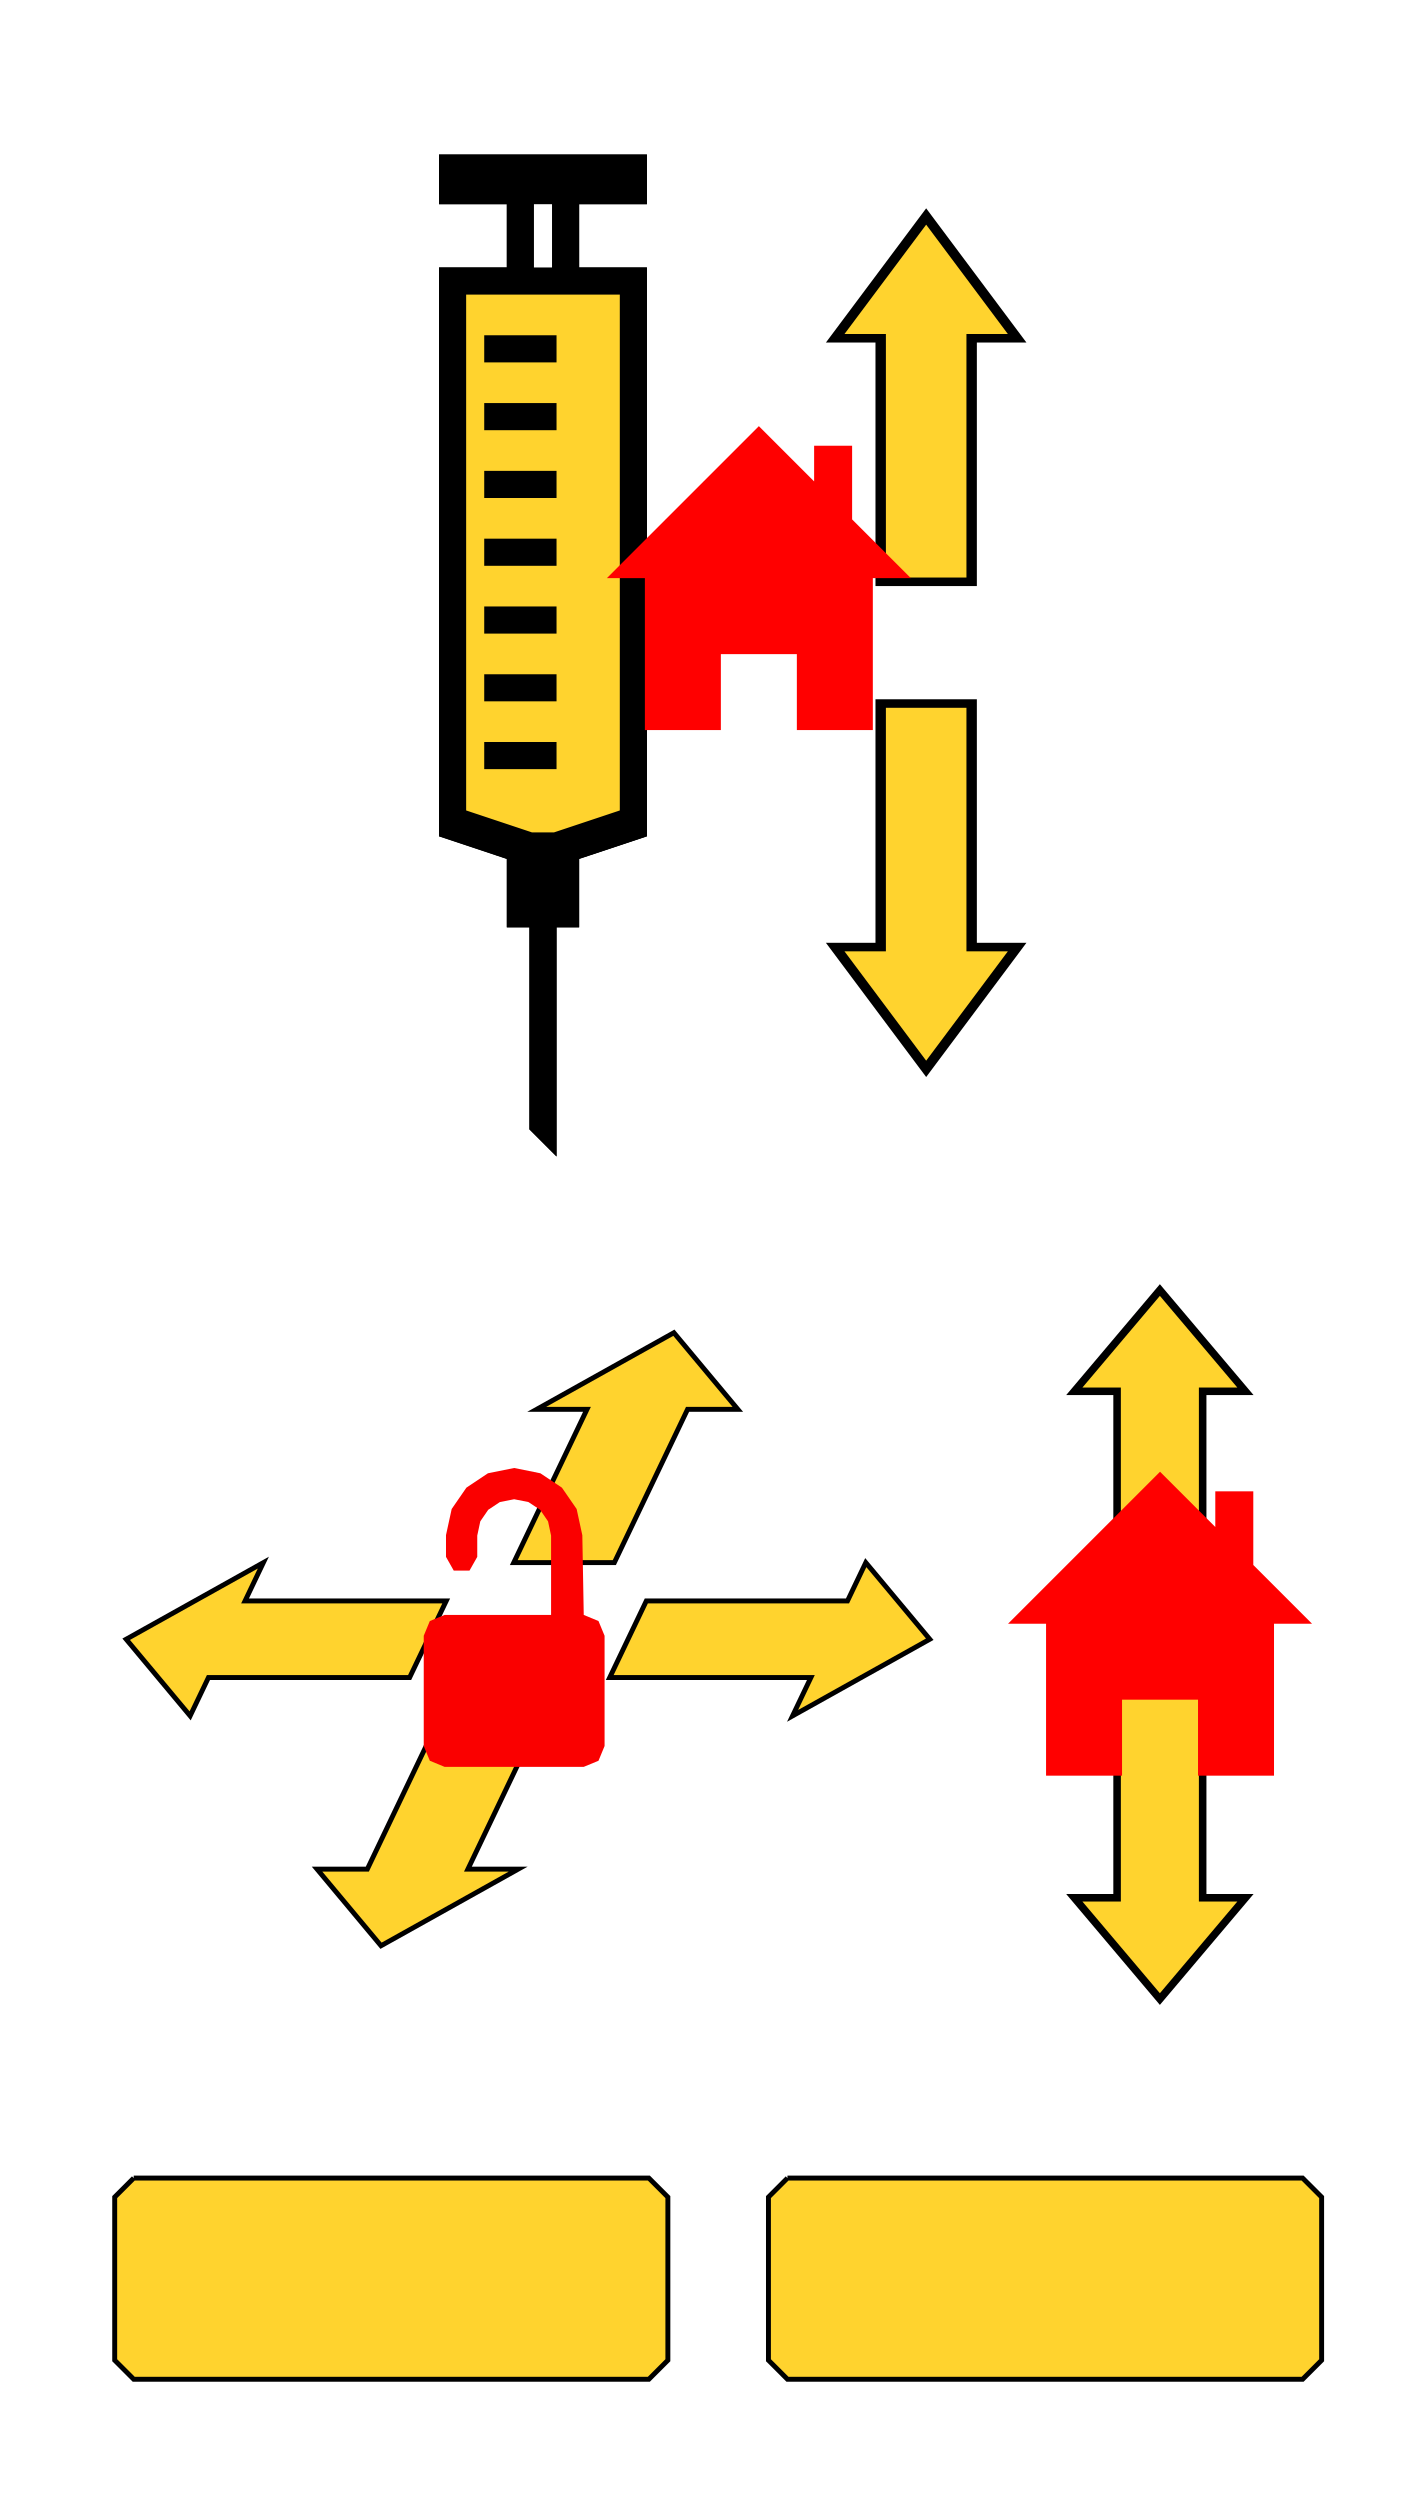
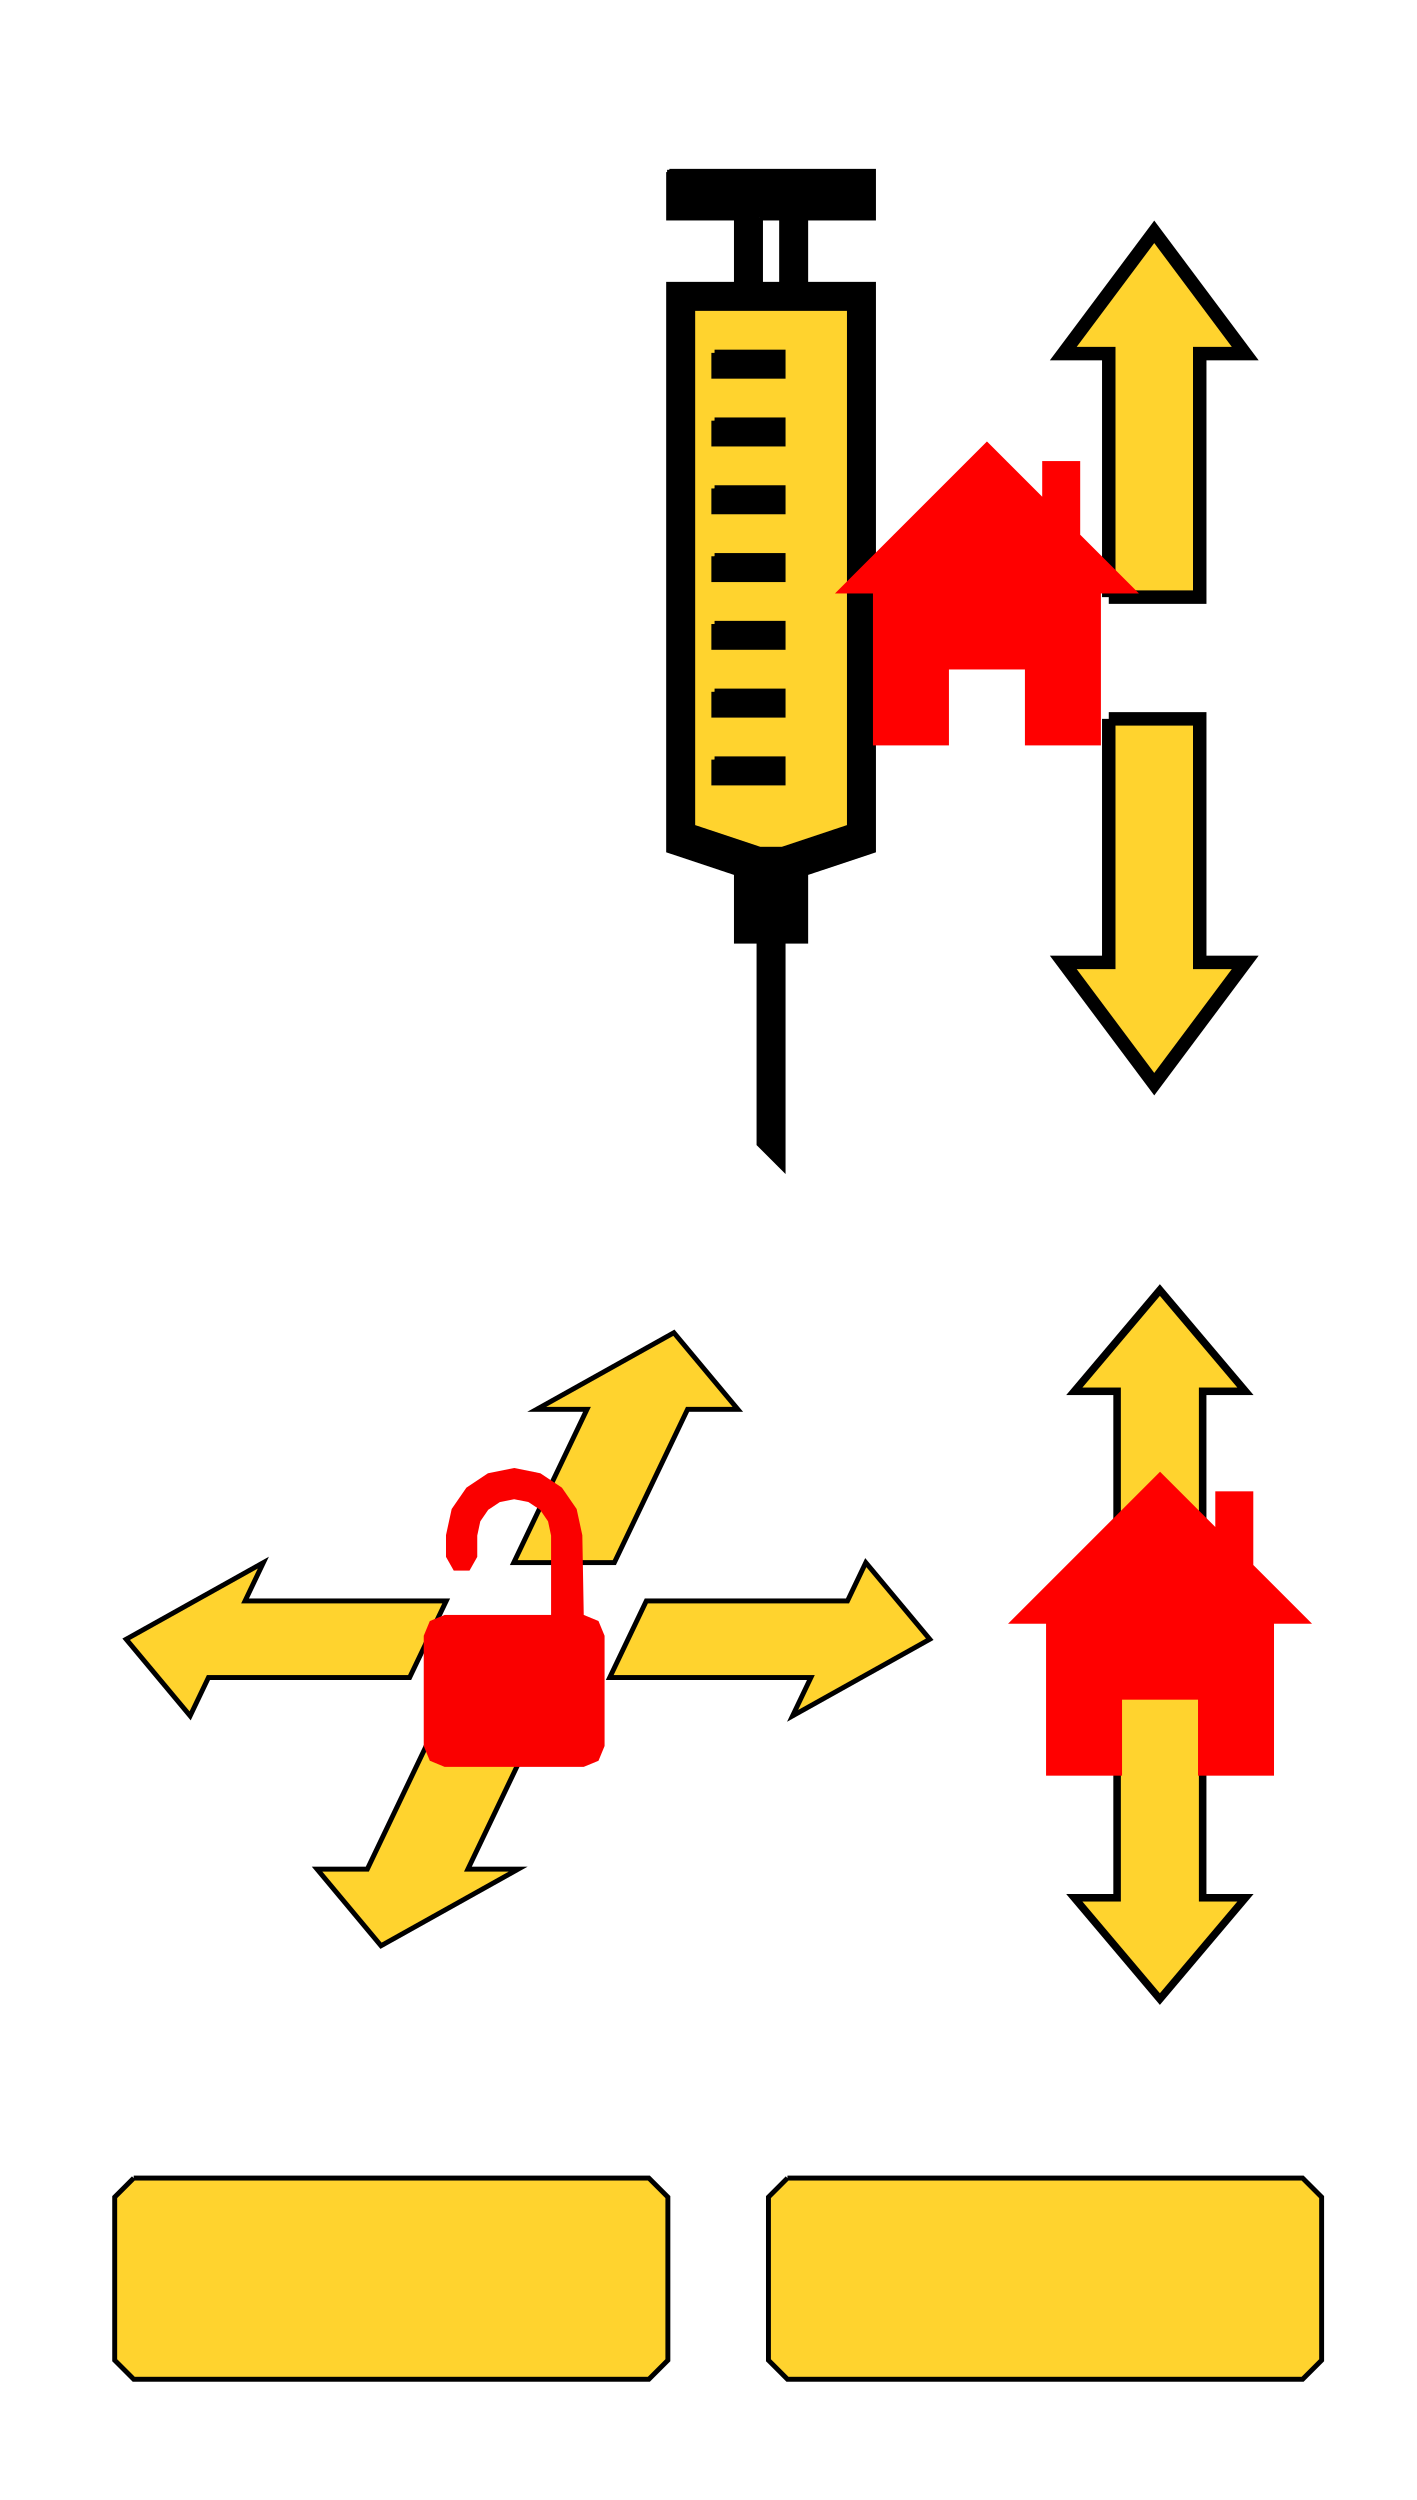
<svg xmlns="http://www.w3.org/2000/svg" xmlns:ns1="http://www.openswatchbook.org/uri/2009/osb" width="272" height="480" viewBox="0 0 272 480" version="1.1" id="svg8">
  <defs id="defs2">
-     <linearGradient id="linearGradient4768" ns1:paint="solid" gradientTransform="matrix(0.06522503,0,0,0.244485,199.0458,1306.356)">
-       <stop style="stop-color:#ffd32e;stop-opacity:1;" offset="0" id="stop4766" />
+     <linearGradient gradientTransform="matrix(0.06522503,0,0,0.244485,286.6275,1312.238)" ns1:paint="solid" id="linearGradient4768">
+       <stop id="stop4766" offset="0" style="stop-color:#ffd32e;stop-opacity:1;" />
    </linearGradient>
-     <linearGradient id="linearGradient4762" ns1:paint="solid" gradientTransform="matrix(9.1914415e-5,0,0,9.1914415e-5,-142.9871,120.3309)">
-       <stop style="stop-color:#000000;stop-opacity:1;" offset="0" id="stop4760" />
+     <linearGradient gradientTransform="matrix(9.1914415e-5,0,0,9.1914415e-5,-11.61456,129.1544)" ns1:paint="solid" id="linearGradient4762">
+       <stop id="stop4760" offset="0" style="stop-color:#000000;stop-opacity:1;" />
    </linearGradient>
  </defs>
-   <g id="layer4" style="display:inline">
-     <path id="syringe_fluid" d="m 87.604,157.667 13.372,4.332 h 6.114 l 13.593,-4.332 V 54.715 H 87.604 Z" style="fill:url(#linearGradient4768);stroke:url(#linearGradient4768);stroke-width:0.575px;stroke-linecap:butt;stroke-linejoin:miter;stroke-opacity:1" />
-     <path id="z_neg" d="m 214.48,325.477 h 16.431 v 38.896 h 8.216 l -16.431,19.448 -16.431,-19.448 h 8.216 v -38.896" style="display:inline;fill:url(#linearGradient4768);stroke:#000000;stroke-width:1.447;stroke-linecap:butt;stroke-linejoin:miter;stroke-miterlimit:4;stroke-dasharray:none;stroke-opacity:1" />
-     <path id="z_pos" d="m 214.48,306.029 h 16.431 V 267.133 h 8.216 l -16.431,-19.448 -16.431,19.448 h 8.216 v 38.896" style="display:inline;fill:url(#linearGradient4768);stroke:#000000;stroke-width:1.447;stroke-linecap:butt;stroke-linejoin:miter;stroke-miterlimit:4;stroke-dasharray:none;stroke-opacity:1" />
-     <path menu_btn="" id="menu_btn" d="m 151.192,418.194 h 98.912 l 3.649,3.649 v 31.323 l -3.649,3.649 h -98.912 l -3.649,-3.649 v -31.323 l 3.649,-3.649 v 0" style="display:inline;fill:url(#linearGradient4768);stroke:#000000;stroke-width:0.945;stroke-linecap:butt;stroke-linejoin:miter;stroke-miterlimit:4;stroke-dasharray:none;stroke-opacity:1" />
-     <path usb_btn="" id="usb_btn" d="m 25.671,418.194 h 98.911 l 3.649,3.649 v 31.323 l -3.649,3.649 H 25.671 l -3.649,-3.649 v -31.323 l 3.649,-3.649 v 0" style="display:inline;fill:url(#linearGradient4768);stroke:#000000;stroke-width:0.945;stroke-linecap:butt;stroke-linejoin:miter;stroke-miterlimit:4;stroke-dasharray:none;stroke-opacity:1" />
-     <path y_pos="path4514" id="y_neg" d="m 84.585,329.446 h 19.311 l -14.057,29.426 h 9.655 L 73.155,373.585 60.873,358.872 h 9.655 z" style="display:inline;fill:url(#linearGradient4768);stroke:#000000;stroke-width:0.945;stroke-linecap:butt;stroke-linejoin:miter;stroke-miterlimit:4;stroke-dasharray:none;stroke-opacity:1" />
-     <path id="y_pos" d="m 98.643,300.02 h 19.311 l 14.057,-29.426 h 9.655 l -12.282,-14.713 -26.34,14.713 h 9.655 z" style="display:inline;fill:url(#linearGradient4768);stroke:#000000;stroke-width:0.945;stroke-linecap:butt;stroke-linejoin:miter;stroke-miterlimit:4;stroke-dasharray:none;stroke-opacity:1" />
-     <path id="x_neg" d="M 85.673,307.377 78.644,322.09 H 40.022 l -3.514,7.357 -12.282,-14.713 26.34,-14.713 -3.514,7.357 z" style="display:inline;fill:url(#linearGradient4768);stroke:#000000;stroke-width:0.945;stroke-linecap:butt;stroke-linejoin:miter;stroke-miterlimit:4;stroke-dasharray:none;stroke-opacity:1" />
-     <path x_pos="" id="x_pos" d="m 124.095,307.377 -7.029,14.713 h 38.622 l -3.514,7.357 26.34,-14.713 -12.282,-14.713 -3.514,7.357 z" style="display:inline;fill:url(#linearGradient4768);stroke:#000000;stroke-width:0.945;stroke-linecap:butt;stroke-linejoin:miter;stroke-miterlimit:4;stroke-dasharray:none;stroke-opacity:1" />
-     <path d="m 93.405,142.904 v 4.339 h 13.016 v -4.339 z m 0,-13.016 v 4.339 h 13.016 v -4.339 z m 0,-13.016 v 4.339 h 13.016 v -4.339 z m 0,-13.016 v 4.339 h 13.016 v -4.339 z m 0,-13.016 v 4.339 h 13.016 v -4.339 z m 0,-13.016 v 4.339 h 13.016 v -4.339 z m 0,-13.016 v 4.339 h 13.016 v -4.339 z m -8.677,-34.709 v 8.677 H 97.743 V 51.792 H 84.727 V 160.259 l 13.016,4.339 v 13.016 h 4.339 v 39.048 l 4.339,4.339 v -43.387 h 4.339 v -13.016 l 13.016,-4.339 V 51.792 h -13.016 V 38.776 h 13.016 v -8.677 z m 17.355,8.677 h 4.339 v 13.016 h -4.339 z M 89.066,56.131 h 30.371 v 99.789 l -13.016,4.339 h -4.339 l -13.016,-4.339 z" style="display:inline;fill:url(#linearGradient4762);stroke:url(#linearGradient4762);stroke-width:0.868px;stroke-linecap:butt;stroke-linejoin:miter;stroke-opacity:1" id="syringe" />
-     <g transform="matrix(1.2196,0,0,0.998091,-35.0385,0.2355553)" id="g4520">
-       <path id="e_neg" d="m 167.375,111.681 h 14.32 V 64.833 h 7.16 L 174.535,41.409 160.215,64.833 h 7.16 z" style="display:inline;fill:url(#linearGradient4768);stroke:#000000;stroke-width:1.64;stroke-linecap:butt;stroke-linejoin:miter;stroke-miterlimit:4;stroke-dasharray:none;stroke-opacity:1" />
-       <path id="e_pos" d="m 167.375,135.105 h 14.32 v 46.848 h 7.16 l -14.32,23.424 -14.32,-23.424 h 7.16 z" style="display:inline;fill:url(#linearGradient4768);stroke:#000000;stroke-width:1.64;stroke-linecap:butt;stroke-linejoin:miter;stroke-miterlimit:4;stroke-dasharray:none;stroke-opacity:1" />
+   <g style="display:inline" id="layer4">
+     <path style="fill:url(#linearGradient4768);stroke:url(#linearGradient4768);stroke-width:0.575px;stroke-linecap:butt;stroke-linejoin:miter;stroke-opacity:1" d="m 131.395,160.608 13.372,4.332 h 6.114 l 13.593,-4.332 V 57.656 h -33.079 z" id="syringe_fluid" />
+     <path style="display:inline;fill:url(#linearGradient4768);stroke:#000000;stroke-width:1.447;stroke-linecap:butt;stroke-linejoin:miter;stroke-miterlimit:4;stroke-dasharray:none;stroke-opacity:1" d="m 214.48,325.477 h 16.431 v 38.896 h 8.216 l -16.431,19.448 -16.431,-19.448 h 8.216 v -38.896" id="z_neg" />
+     <path style="display:inline;fill:url(#linearGradient4768);stroke:#000000;stroke-width:1.447;stroke-linecap:butt;stroke-linejoin:miter;stroke-miterlimit:4;stroke-dasharray:none;stroke-opacity:1" d="m 214.48,306.029 h 16.431 V 267.133 h 8.216 l -16.431,-19.448 -16.431,19.448 h 8.216 v 38.896" id="z_pos" />
+     <path style="display:inline;fill:url(#linearGradient4768);stroke:#000000;stroke-width:0.945;stroke-linecap:butt;stroke-linejoin:miter;stroke-miterlimit:4;stroke-dasharray:none;stroke-opacity:1" d="m 151.192,418.194 h 98.912 l 3.649,3.649 v 31.323 l -3.649,3.649 h -98.912 l -3.649,-3.649 v -31.323 l 3.649,-3.649 v 0" id="menu_btn" menu_btn="" />
+     <path style="display:inline;fill:url(#linearGradient4768);stroke:#000000;stroke-width:0.945;stroke-linecap:butt;stroke-linejoin:miter;stroke-miterlimit:4;stroke-dasharray:none;stroke-opacity:1" d="m 25.671,418.194 h 98.911 l 3.649,3.649 v 31.323 l -3.649,3.649 H 25.671 l -3.649,-3.649 v -31.323 l 3.649,-3.649 v 0" id="usb_btn" usb_btn="" />
+     <path style="display:inline;fill:url(#linearGradient4768);stroke:#000000;stroke-width:0.945;stroke-linecap:butt;stroke-linejoin:miter;stroke-miterlimit:4;stroke-dasharray:none;stroke-opacity:1" d="m 84.585,329.446 h 19.311 l -14.057,29.426 h 9.655 L 73.155,373.585 60.873,358.872 h 9.655 z" id="y_neg" y_pos="path4514" />
+     <path style="display:inline;fill:url(#linearGradient4768);stroke:#000000;stroke-width:0.945;stroke-linecap:butt;stroke-linejoin:miter;stroke-miterlimit:4;stroke-dasharray:none;stroke-opacity:1" d="m 98.643,300.02 h 19.311 l 14.057,-29.426 h 9.655 l -12.282,-14.713 -26.34,14.713 h 9.655 z" id="y_pos" />
+     <path style="display:inline;fill:url(#linearGradient4768);stroke:#000000;stroke-width:0.945;stroke-linecap:butt;stroke-linejoin:miter;stroke-miterlimit:4;stroke-dasharray:none;stroke-opacity:1" d="M 85.673,307.377 78.644,322.09 H 40.022 l -3.514,7.357 -12.282,-14.713 26.34,-14.713 -3.514,7.357 z" id="x_neg" />
+     <path style="display:inline;fill:url(#linearGradient4768);stroke:#000000;stroke-width:0.945;stroke-linecap:butt;stroke-linejoin:miter;stroke-miterlimit:4;stroke-dasharray:none;stroke-opacity:1" d="m 124.095,307.377 -7.029,14.713 h 38.622 l -3.514,7.357 26.34,-14.713 -12.282,-14.713 -3.514,7.357 z" id="x_pos" x_pos="" />
+     <path id="syringe" style="display:inline;fill:url(#linearGradient4762);stroke:url(#linearGradient4762);stroke-width:1.227;stroke-linecap:butt;stroke-linejoin:miter;stroke-opacity:1" d="m 137.196,145.846 v 4.339 h 13.016 v -4.339 h -13.016 m 0,-13.016 v 4.339 h 13.016 v -4.339 h -13.016 m 0,-13.016 v 4.339 h 13.016 v -4.339 h -13.016 m 0,-13.016 v 4.339 h 13.016 v -4.339 h -13.016 m 0,-13.016 v 4.339 h 13.016 v -4.339 h -13.016 m 0,-13.016 v 4.339 h 13.016 v -4.339 h -13.016 m 0,-13.016 v 4.339 h 13.016 v -4.339 h -13.016 m -8.677,-34.709 v 8.677 h 13.016 v 13.016 h -13.016 V 163.2 l 13.016,4.339 v 13.016 h 4.339 v 39.048 l 4.339,4.339 v -43.387 h 4.339 v -13.016 l 13.016,-4.339 V 54.734 h -13.016 V 41.718 h 13.016 v -8.677 h -39.048 m 17.355,8.677 h 4.339 v 13.016 h -4.339 V 41.718 m -13.016,17.355 h 30.371 v 99.789 l -13.016,4.339 h -4.339 l -13.016,-4.339 V 59.072" />
+     <g id="g4520">
+       <path style="display:inline;fill:url(#linearGradient4768);stroke:#000000;stroke-width:2.584;stroke-linecap:butt;stroke-linejoin:miter;stroke-miterlimit:4;stroke-dasharray:none;stroke-opacity:1" d="m 212.883,114.644 h 17.465 V 67.886 h 8.732 L 221.616,44.507 204.151,67.886 h 8.732 v 46.758" id="e_neg" />
+       <path style="display:inline;fill:url(#linearGradient4768);stroke:#000000;stroke-width:2.584;stroke-linecap:butt;stroke-linejoin:miter;stroke-miterlimit:4;stroke-dasharray:none;stroke-opacity:1" d="m 212.883,138.024 h 17.465 v 46.758 h 8.732 l -17.465,23.379 -17.465,-23.379 h 8.732 v -46.758" id="e_pos" />
    </g>
-     <path id="syringe_outline" style="display:inline;fill:none;stroke:url(#linearGradient4762);stroke-width:0.868px;stroke-linecap:butt;stroke-linejoin:miter;stroke-opacity:1" d="m 84.727,30.099 v 8.677 H 97.743 V 51.792 H 84.727 V 160.259 l 13.016,4.339 v 13.016 h 4.339 v 39.048 l 4.339,4.339 v -43.387 h 4.339 v -13.016 l 13.016,-4.339 V 51.792 h -13.016 V 38.776 h 13.016 v -8.677 z" />
+     <path d="m 128.518,33.04 v 8.677 h 13.016 v 13.016 h -13.016 V 163.2 l 13.016,4.339 v 13.016 h 4.339 v 39.048 l 4.339,4.339 v -43.387 h 4.339 v -13.016 l 13.016,-4.339 V 54.734 h -13.016 V 41.718 h 13.016 v -8.677 z" style="display:inline;fill:none;stroke:url(#linearGradient4762);stroke-width:0.868px;stroke-linecap:butt;stroke-linejoin:miter;stroke-opacity:1" id="syringe_outline" />
    <g id="g860">
-       <path id="padlock" d="m 98.715,281.854 -5.03,1.016 -4.138,2.763 -2.825,4.096 -1.091,5.014 v 4.178 l 1.488,2.634 h 3.025 l 1.488,-2.634 v -4.084 l 0.584,-2.738 1.517,-2.216 2.238,-1.485 2.746,-0.544 2.747,0.543 2.24,1.485 1.519,2.217 0.584,2.739 v 15.232 H 85.358 l -2.831,1.169 -1.169,2.831 v 21.166 l 1.169,2.831 2.831,1.169 h 26.721 l 2.831,-1.169 1.169,-2.831 v -21.166 l -1.169,-2.831 -2.831,-1.169 -0.273,-15.303 -1.091,-5.038 -2.825,-4.096 -4.139,-2.763" style="color:#000000;font-style:normal;font-variant:normal;font-weight:normal;font-stretch:normal;font-size:medium;line-height:normal;font-family:sans-serif;font-variant-ligatures:normal;font-variant-position:normal;font-variant-caps:normal;font-variant-numeric:normal;font-variant-alternates:normal;font-feature-settings:normal;text-indent:0;text-align:start;text-decoration:none;text-decoration-line:none;text-decoration-style:solid;text-decoration-color:#000000;letter-spacing:normal;word-spacing:normal;text-transform:none;writing-mode:lr-tb;direction:ltr;text-orientation:mixed;dominant-baseline:auto;baseline-shift:baseline;text-anchor:start;white-space:normal;shape-padding:0;clip-rule:nonzero;display:inline;overflow:visible;visibility:visible;opacity:1;isolation:auto;mix-blend-mode:normal;color-interpolation:sRGB;color-interpolation-filters:linearRGB;solid-color:#000000;solid-opacity:1;vector-effect:none;fill:#fa0000;fill-opacity:1;fill-rule:nonzero;stroke:none;stroke-width:8.485;stroke-linecap:round;stroke-linejoin:miter;stroke-miterlimit:4;stroke-dasharray:none;stroke-dashoffset:0;stroke-opacity:1;color-rendering:auto;image-rendering:auto;shape-rendering:auto;text-rendering:auto;enable-background:accumulate" />
+       <path style="color:#000000;font-style:normal;font-variant:normal;font-weight:normal;font-stretch:normal;font-size:medium;line-height:normal;font-family:sans-serif;font-variant-ligatures:normal;font-variant-position:normal;font-variant-caps:normal;font-variant-numeric:normal;font-variant-alternates:normal;font-feature-settings:normal;text-indent:0;text-align:start;text-decoration:none;text-decoration-line:none;text-decoration-style:solid;text-decoration-color:#000000;letter-spacing:normal;word-spacing:normal;text-transform:none;writing-mode:lr-tb;direction:ltr;text-orientation:mixed;dominant-baseline:auto;baseline-shift:baseline;text-anchor:start;white-space:normal;shape-padding:0;clip-rule:nonzero;display:inline;overflow:visible;visibility:visible;opacity:1;isolation:auto;mix-blend-mode:normal;color-interpolation:sRGB;color-interpolation-filters:linearRGB;solid-color:#000000;solid-opacity:1;vector-effect:none;fill:#fa0000;fill-opacity:1;fill-rule:nonzero;stroke:none;stroke-width:8.485;stroke-linecap:round;stroke-linejoin:miter;stroke-miterlimit:4;stroke-dasharray:none;stroke-dashoffset:0;stroke-opacity:1;color-rendering:auto;image-rendering:auto;shape-rendering:auto;text-rendering:auto;enable-background:accumulate" d="m 98.715,281.854 -5.03,1.016 -4.138,2.763 -2.825,4.096 -1.091,5.014 v 4.178 l 1.488,2.634 h 3.025 l 1.488,-2.634 v -4.084 l 0.584,-2.738 1.517,-2.216 2.238,-1.485 2.746,-0.544 2.747,0.543 2.24,1.485 1.519,2.217 0.584,2.739 v 15.232 H 85.358 l -2.831,1.169 -1.169,2.831 v 21.166 l 1.169,2.831 2.831,1.169 h 26.721 l 2.831,-1.169 1.169,-2.831 v -21.166 l -1.169,-2.831 -2.831,-1.169 -0.273,-15.303 -1.091,-5.038 -2.825,-4.096 -4.139,-2.763" id="padlock" />
    </g>
-     <path id="home_z" d="m 222.727,282.572 -29.179,29.179 h 7.295 v 29.179 h 14.589 v -14.589 h 14.589 v 14.589 h 14.589 v -29.179 h 7.295 L 240.632,300.477 v -14.147 h -7.295 v 6.852" style="fill:#ff0000;fill-opacity:1;stroke:none;stroke-width:0.584;stroke-linecap:butt;stroke-linejoin:miter;stroke-opacity:1" />
-     <path id="home_e" d="m 145.701,81.821 -29.179,29.179 h 7.295 v 29.179 h 14.589 v -14.589 h 14.589 v 14.589 h 14.589 v -29.179 h 7.295 L 163.606,99.726 v -14.147 h -7.295 v 6.852" style="display:inline;fill:#ff0000;fill-opacity:1;stroke:none;stroke-width:0.825;stroke-linecap:butt;stroke-linejoin:miter;stroke-opacity:1" />
+     <path style="fill:#ff0000;fill-opacity:1;stroke:none;stroke-width:0.584;stroke-linecap:butt;stroke-linejoin:miter;stroke-opacity:1" d="m 222.727,282.572 -29.179,29.179 h 7.295 v 29.179 h 14.589 v -14.589 h 14.589 v 14.589 h 14.589 v -29.179 h 7.295 L 240.632,300.477 v -14.147 h -7.295 v 6.852" id="home_z" />
+     <path style="display:inline;fill:#ff0000;fill-opacity:1;stroke:none;stroke-width:1.167;stroke-linecap:butt;stroke-linejoin:miter;stroke-opacity:1" d="m 189.492,84.762 -29.179,29.179 h 7.295 v 29.179 h 14.589 v -14.589 h 14.589 v 14.589 h 14.589 v -29.179 h 7.295 L 207.397,102.667 V 88.52 h -7.295 v 6.852" id="home_e" />
  </g>
</svg>
